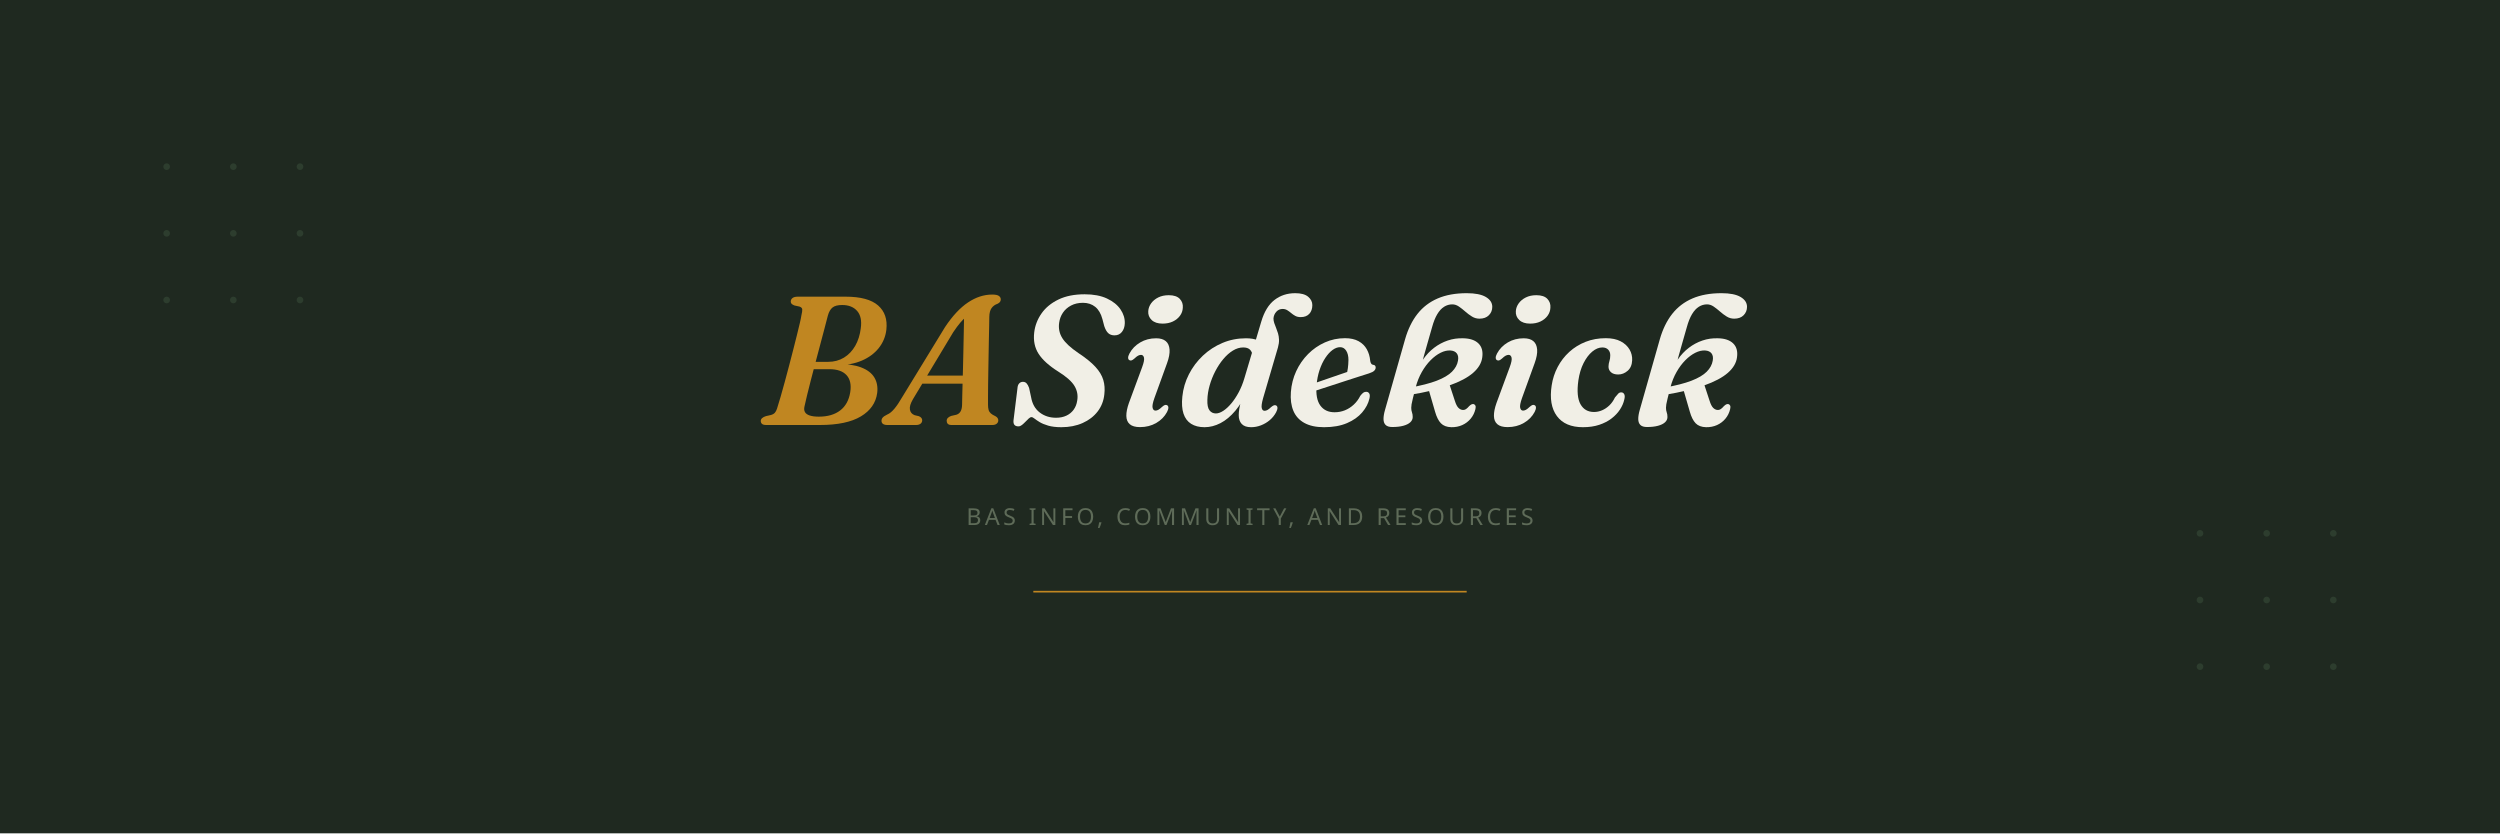
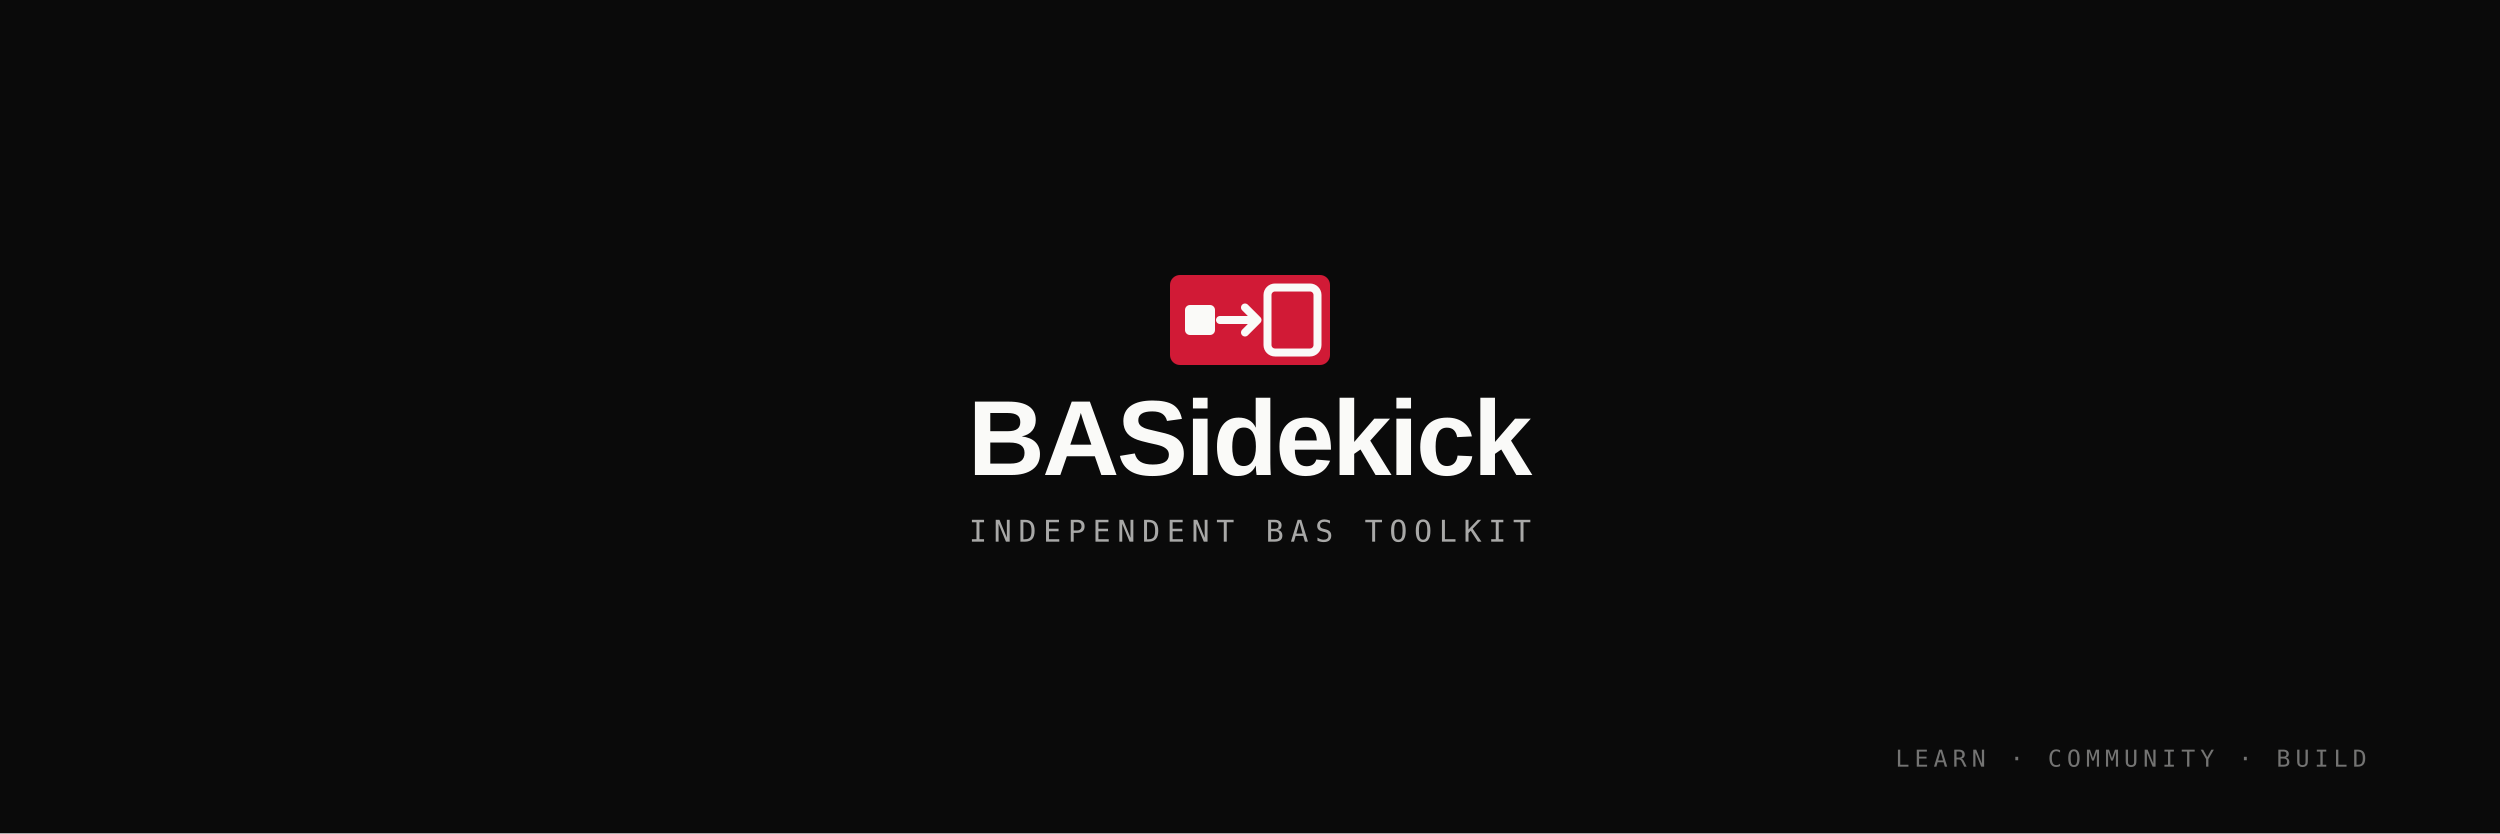
- <svg xmlns="http://www.w3.org/2000/svg" viewBox="0 0 1500 500" width="1500" height="500">
-   <rect width="1500" height="500" fill="#1f2920" />
-   <g fill="#2d3d2e">
-     <circle cx="100" cy="100" r="2" />
-     <circle cx="140" cy="100" r="2" />
-     <circle cx="180" cy="100" r="2" />
-     <circle cx="100" cy="140" r="2" />
-     <circle cx="140" cy="140" r="2" />
-     <circle cx="180" cy="140" r="2" />
-     <circle cx="100" cy="180" r="2" />
-     <circle cx="140" cy="180" r="2" />
-     <circle cx="180" cy="180" r="2" />
-     <circle cx="1320" cy="320" r="2" />
-     <circle cx="1360" cy="320" r="2" />
-     <circle cx="1400" cy="320" r="2" />
-     <circle cx="1320" cy="360" r="2" />
-     <circle cx="1360" cy="360" r="2" />
-     <circle cx="1400" cy="360" r="2" />
-     <circle cx="1320" cy="400" r="2" />
-     <circle cx="1360" cy="400" r="2" />
-     <circle cx="1400" cy="400" r="2" />
+ <svg xmlns="http://www.w3.org/2000/svg" viewBox="0 0 1500 500" width="1500" height="500" role="img" aria-label="BASidekick">
+   <rect width="1500" height="500" fill="#0a0a0a" />
+   <g transform="translate(702, 165)">
+     <svg viewBox="0 0 32 18" width="96" height="54" overflow="visible">
+       <rect x="0" y="0" width="32" height="18" rx="2" fill="#d11a36" />
+       <rect x="3" y="6" width="6" height="6" rx="1" fill="#fafaf8" />
+       <path d="M10 9 H17 M15 6.5 L17.5 9 L15 11.5" stroke="#fafaf8" stroke-width="1.6" stroke-linecap="round" stroke-linejoin="round" fill="none" />
+       <rect x="19.5" y="2.5" width="10" height="13" rx="1.5" fill="none" stroke="#fafaf8" stroke-width="1.6" />
+     </svg>
  </g>
-   <defs>
-     <path id="tw-B" d="M733 1194Q716 1128 693.5 1042.5Q671 957 645.5 861.5Q620 766 594.5 669.5Q569 573 546.0 484.0Q523 395 505.5 322.5Q488 250 478 203Q469 166 483.0 141.0Q497 116 535.5 103.5Q574 91 634 91Q779 91 867.5 159.0Q956 227 977 358Q996 480 936.0 544.5Q876 609 750 609H484L511 689H736Q833 689 908.5 735.0Q984 781 1031.5 864.0Q1079 947 1092 1056Q1109 1180 1052.0 1244.5Q995 1309 889 1309Q818 1309 784.0 1282.0Q750 1255 733 1194ZM405 1400H925Q1171 1400 1280.5 1304.5Q1390 1209 1371 1039Q1358 928 1289.0 840.5Q1220 753 1104.5 703.0Q989 653 838 653L830 667Q995 667 1096.5 628.0Q1198 589 1240.5 517.5Q1283 446 1271 349Q1249 187 1092.5 93.5Q936 0 646 0H61Q27 0 14.0 12.5Q1 25 1 44Q1 62 16.0 75.5Q31 89 58 97L111 109Q140 117 154.5 133.5Q169 150 178 178Q196 234 217.5 308.5Q239 383 262.5 469.5Q286 556 309.5 645.5Q333 735 355.0 821.0Q377 907 395.5 981.5Q414 1056 427.0 1111.5Q440 1167 444 1195Q455 1241 453.5 1261.5Q452 1282 423 1292L368 1304Q348 1312 338.0 1321.5Q328 1331 328 1346Q328 1370 347.0 1385.0Q366 1400 405 1400Z" />
-     <path id="tw-A" d="M284 283Q242 212 250.0 167.5Q258 123 302 107L348 96Q367 88 375.5 76.5Q384 65 384 52Q384 28 366.0 14.0Q348 0 317 0H4Q-28 0 -44.0 12.0Q-60 24 -60 46Q-60 66 -46.5 81.5Q-33 97 4 115Q41 130 81.0 178.0Q121 226 162 298L633 1068Q754 1250 883.0 1336.5Q1012 1423 1148 1423Q1199 1423 1220.0 1408.5Q1241 1394 1241 1371Q1241 1354 1232.5 1342.5Q1224 1331 1205 1322Q1164 1308 1140.5 1275.0Q1117 1242 1116 1179Q1116 1143 1114.5 1081.0Q1113 1019 1111.5 940.5Q1110 862 1108.5 775.0Q1107 688 1105.5 602.0Q1104 516 1103.0 440.0Q1102 364 1102.0 307.0Q1102 250 1102 222Q1102 187 1108.5 164.5Q1115 142 1132.5 126.5Q1150 111 1183 96Q1214 79 1214 50Q1214 29 1197.0 14.5Q1180 0 1148 0H704Q675 0 663.0 13.0Q651 26 651 45Q651 64 663.5 77.0Q676 90 700 99L757 112Q788 122 803.0 149.0Q818 176 819 219Q820 255 821.0 316.0Q822 377 824.5 455.0Q827 533 829.0 620.0Q831 707 833.0 795.5Q835 884 836.5 965.5Q838 1047 839.5 1114.0Q841 1181 841 1225L902 1206Q882 1196 856.5 1174.5Q831 1153 798.5 1115.0Q766 1077 723 1013ZM321 451 344 539H910L902 451Z" />
-     <path id="tw-S" d="M579 -24Q493 -24 435.5 -7.0Q378 10 342.5 31.5Q307 53 286.5 69.5Q266 86 253 86Q240 86 223.0 70.5Q206 55 187.0 35.0Q168 15 149.0 0.0Q130 -15 111 -15Q82 -15 68.0 0.5Q54 16 57 50L100 399Q102 435 118.5 453.0Q135 471 160 471Q184 471 199.5 454.5Q215 438 227 405L249 303Q268 194 343.0 136.5Q418 79 521 79Q585 79 634.0 102.0Q683 125 713.5 167.5Q744 210 752 266Q767 351 722.5 425.5Q678 500 545 583Q394 678 330.5 777.0Q267 876 283 1010Q296 1121 362.0 1216.0Q428 1311 546.5 1368.5Q665 1426 833 1426Q978 1426 1076.5 1380.0Q1175 1334 1224.5 1261.0Q1274 1188 1271 1108Q1269 1052 1239.5 1015.0Q1210 978 1159 978Q1117 978 1091.0 1001.5Q1065 1025 1047 1079L1027 1155Q1003 1245 948.5 1289.0Q894 1333 815 1333Q741 1333 685.0 1303.5Q629 1274 596.0 1225.0Q563 1176 555 1115Q542 1023 590.0 947.0Q638 871 765 785Q886 705 950.5 634.5Q1015 564 1036.5 491.5Q1058 419 1048 335Q1037 228 975.0 147.5Q913 67 811.0 21.5Q709 -24 579 -24Z" />
-     <path id="tw-i" d="M408 293Q381 217 388.5 187.0Q396 157 420 157Q435 157 451.5 166.0Q468 175 491 197Q510 214 522.5 218.0Q535 222 546 216Q560 209 560.5 190.0Q561 171 546 142Q506 67 428.0 22.0Q350 -23 251 -23Q176 -23 139.5 8.5Q103 40 102.0 99.0Q101 158 130 240L274 630Q302 705 294.5 735.0Q287 765 262 765Q247 765 230.5 756.5Q214 748 190 725Q172 709 159.5 705.0Q147 701 136 707Q122 714 121.5 733.0Q121 752 136 780Q176 855 253.0 900.5Q330 946 427 946Q495 946 532.0 915.0Q569 884 573.5 823.0Q578 762 546 674ZM497 1106Q419 1106 378.0 1145.5Q337 1185 341 1242Q344 1288 372.5 1327.5Q401 1367 450.0 1391.5Q499 1416 565 1416Q647 1416 685.0 1376.0Q723 1336 718 1279Q716 1231 687.0 1191.5Q658 1152 609.5 1129.0Q561 1106 497 1106Z" />
-     <path id="tw-d" d="M981 781 813 756Q805 801 781.0 823.5Q757 846 709 846Q652 846 596.5 812.0Q541 778 492.0 719.5Q443 661 404.5 587.0Q366 513 343.0 432.5Q320 352 318 275Q315 194 341.0 160.0Q367 126 411 126Q447 126 490.5 154.0Q534 182 577.5 233.5Q621 285 659.0 355.5Q697 426 722 511L906 1128Q954 1290 1050.0 1364.0Q1146 1438 1276 1438Q1371 1438 1417.0 1399.5Q1463 1361 1463 1308Q1463 1249 1430.0 1213.0Q1397 1177 1336 1177Q1301 1177 1276.5 1190.5Q1252 1204 1231.5 1221.5Q1211 1239 1189.0 1252.5Q1167 1266 1139 1266Q1098 1266 1070.5 1236.0Q1043 1206 1039 1163Q1039 1138 1047.5 1112.5Q1056 1087 1067.5 1059.5Q1079 1032 1088.5 1000.5Q1098 969 1099.5 931.0Q1101 893 1088 846L926 293Q904 215 911.0 185.0Q918 155 942 155Q957 155 973.0 163.5Q989 172 1013 195Q1032 211 1044.5 215.0Q1057 219 1068 213Q1082 206 1082.5 187.0Q1083 168 1068 139Q1042 90 999.0 53.5Q956 17 903.0 -3.5Q850 -24 795 -24Q726 -24 693.0 11.0Q660 46 660 108Q660 139 666.5 178.0Q673 217 687.0 272.0Q701 327 724 404L758 386Q700 247 623.5 156.0Q547 65 461.0 20.5Q375 -24 287 -24Q199 -24 140.5 13.0Q82 50 57.5 124.0Q33 198 45 311Q58 438 116.5 553.0Q175 668 269.0 756.5Q363 845 483.0 895.5Q603 946 739 946Q816 946 868.0 924.5Q920 903 948.5 865.5Q977 828 981 781Z" />
-     <path id="tw-e" d="M199 416Q199 416 235.0 428.0Q271 440 329.0 460.0Q387 480 453.5 503.0Q520 526 584.0 548.0Q648 570 695 586L666 551Q675 580 680.5 619.5Q686 659 687 710Q687 772 662.5 810.5Q638 849 596 849Q555 849 513.0 818.0Q471 787 434.0 731.0Q397 675 371.5 598.5Q346 522 339 432Q327 286 380.0 212.5Q433 139 536 139Q595 139 647.5 160.0Q700 181 744.0 221.5Q788 262 816 318Q836 344 850.5 353.5Q865 363 882 362Q902 362 913.5 344.5Q925 327 916 289Q898 209 836.5 137.0Q775 65 671.0 20.5Q567 -24 421 -24Q290 -24 206.0 22.5Q122 69 86.0 155.0Q50 241 59 360Q68 481 117.0 587.0Q166 693 246.5 774.0Q327 855 430.0 901.0Q533 947 649 947Q738 947 797.0 914.5Q856 882 887.0 826.5Q918 771 924 703Q926 685 933.5 672.0Q941 659 954 657Q969 656 976.5 648.5Q984 641 984 627Q984 609 969.0 593.0Q954 577 911 563Q869 550 801.0 528.0Q733 506 654.0 480.5Q575 455 496.0 429.0Q417 403 351.5 382.0Q286 361 247.0 348.0Q208 335 208 335Z" />
-     <path id="tw-k" d="M445 570Q451 604 462.5 650.5Q474 697 491.5 758.5Q509 820 530.5 896.5Q552 973 579 1066Q603 1154 636.0 1209.0Q669 1264 710.5 1290.0Q752 1316 800 1316Q837 1316 871.5 1292.5Q906 1269 941.0 1238.0Q976 1207 1014.0 1183.5Q1052 1160 1096 1160Q1162 1160 1199.0 1197.5Q1236 1235 1236 1289Q1236 1355 1166.0 1396.5Q1096 1438 957 1438Q774 1438 640.5 1380.5Q507 1323 419.5 1211.5Q332 1100 285 936L66 165Q49 106 49.5 64.0Q50 22 73.0 0.0Q96 -22 145 -22Q215 -22 265.0 -8.5Q315 5 341.5 29.5Q368 54 368 87Q368 117 360.0 138.0Q352 159 352 188Q352 204 355.5 226.0Q359 248 370.0 291.5Q381 335 401 414Q425 504 467.5 578.5Q510 653 563.0 706.5Q616 760 672.0 788.0Q728 816 779 813Q827 810 849.0 781.0Q871 752 862 702Q851 636 796.0 581.0Q741 526 629.5 483.0Q518 440 336 408L337 329Q597 371 768.0 431.5Q939 492 1027.5 569.5Q1116 647 1127 740Q1140 837 1084.5 890.5Q1029 944 919 946Q830 949 749.5 921.5Q669 894 601.0 842.0Q533 790 482.0 716.0Q431 642 403 553ZM538 400 612 145Q636 60 675.5 19.0Q715 -22 789 -24Q855 -25 909.0 -0.5Q963 24 1000.5 69.0Q1038 114 1052 173Q1058 199 1052.0 211.5Q1046 224 1033 228Q1022 230 1010.5 225.5Q999 221 982 204Q969 188 952.0 175.5Q935 163 914 164Q888 166 866.5 187.5Q845 209 828 263L765 455Z" />
-     <path id="tw-c" d="M617 846Q561 846 507.0 801.0Q453 756 412.0 675.5Q371 595 355 485Q331 311 378.5 226.5Q426 142 526 142Q571 142 614.0 160.5Q657 179 693.5 214.0Q730 249 754 300Q777 329 791.0 343.0Q805 357 825 356Q846 355 856.0 335.0Q866 315 856 277Q844 222 809.0 168.5Q774 115 717.5 71.5Q661 28 583.0 2.0Q505 -24 405 -24Q211 -24 121.0 97.5Q31 219 64 432Q80 539 129.5 633.0Q179 727 256.5 797.5Q334 868 434.5 907.5Q535 947 654 947Q753 947 817.5 912.5Q882 878 913.5 823.5Q945 769 942 706Q939 631 892.5 591.0Q846 551 790 551Q738 551 710.5 576.0Q683 601 684 639Q685 670 694.0 697.5Q703 725 703 758Q704 797 681.0 821.5Q658 846 617 846Z" />
-   </defs>
-   <g transform="translate(456.41,255) scale(0.055,-0.055)">
-     <use href="#tw-B" fill="#c08621" />
+   <text x="750" y="285" text-anchor="middle" font-family="Archivo Black, Archivo, Helvetica Neue, Arial, sans-serif" font-weight="900" font-size="64" letter-spacing="-1.5" fill="#fafaf8">BASidekick</text>
+   <text x="750" y="325" text-anchor="middle" font-family="JetBrains Mono, ui-monospace, Menlo, monospace" font-size="18" letter-spacing="4" fill="rgba(250,250,248,0.66)">INDEPENDENT BAS TOOLKIT</text>
+   <g font-family="JetBrains Mono, ui-monospace, Menlo, monospace" font-size="14" letter-spacing="3">
+     <text x="1420" y="460" fill="rgba(250,250,248,0.44)" text-anchor="end">LEARN · COMMUNITY · BUILD</text>
  </g>
-   <g transform="translate(532.2,255) scale(0.055,-0.055)">
-     <use href="#tw-A" fill="#c08621" />
-   </g>
-   <g transform="translate(604.965,255) scale(0.055,-0.055)">
-     <use href="#tw-S" fill="#f1efe6" />
-   </g>
-   <g transform="translate(670.195,255) scale(0.055,-0.055)">
-     <use href="#tw-i" fill="#f1efe6" />
-   </g>
-   <g transform="translate(706.935,255) scale(0.055,-0.055)">
-     <use href="#tw-d" fill="#f1efe6" />
-   </g>
-   <g transform="translate(771.285,255) scale(0.055,-0.055)">
-     <use href="#tw-e" fill="#f1efe6" />
-   </g>
-   <g transform="translate(827.385,255) scale(0.055,-0.055)">
-     <use href="#tw-k" fill="#f1efe6" />
-   </g>
-   <g transform="translate(890.745,255) scale(0.055,-0.055)">
-     <use href="#tw-i" fill="#f1efe6" />
-   </g>
-   <g transform="translate(927.485,255) scale(0.055,-0.055)">
-     <use href="#tw-c" fill="#f1efe6" />
-   </g>
-   <g transform="translate(980.23,255) scale(0.055,-0.055)">
-     <use href="#tw-k" fill="#f1efe6" />
-   </g>
-   <text font-family="sans-serif" text-anchor="middle" x="750" y="315" font-size="14" fill="#5e6b58" letter-spacing="2">BAS INFO, COMMUNITY, AND RESOURCES</text>
-   <line x1="620" y1="355" x2="880" y2="355" stroke="#c08621" stroke-width="1" />
</svg>
